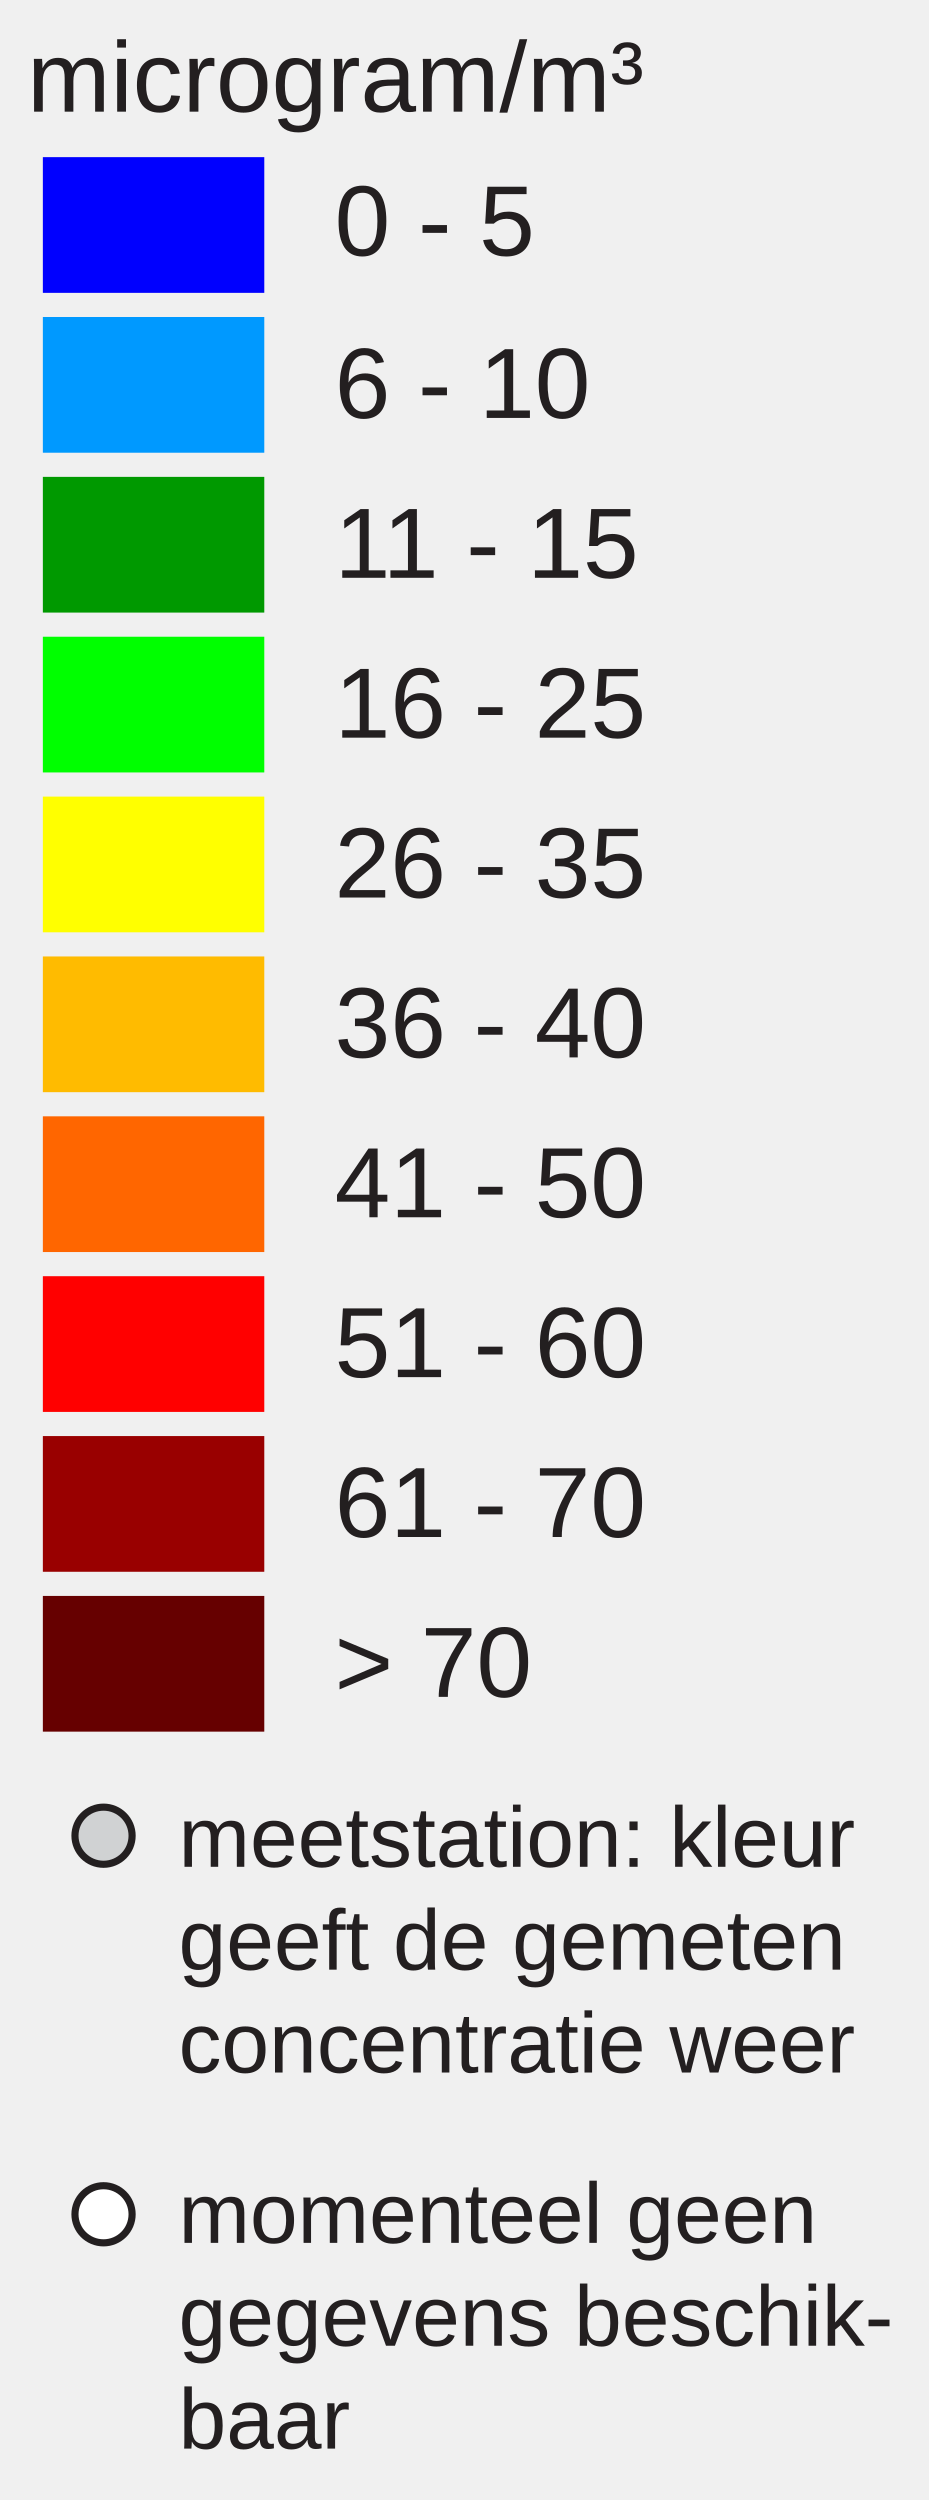
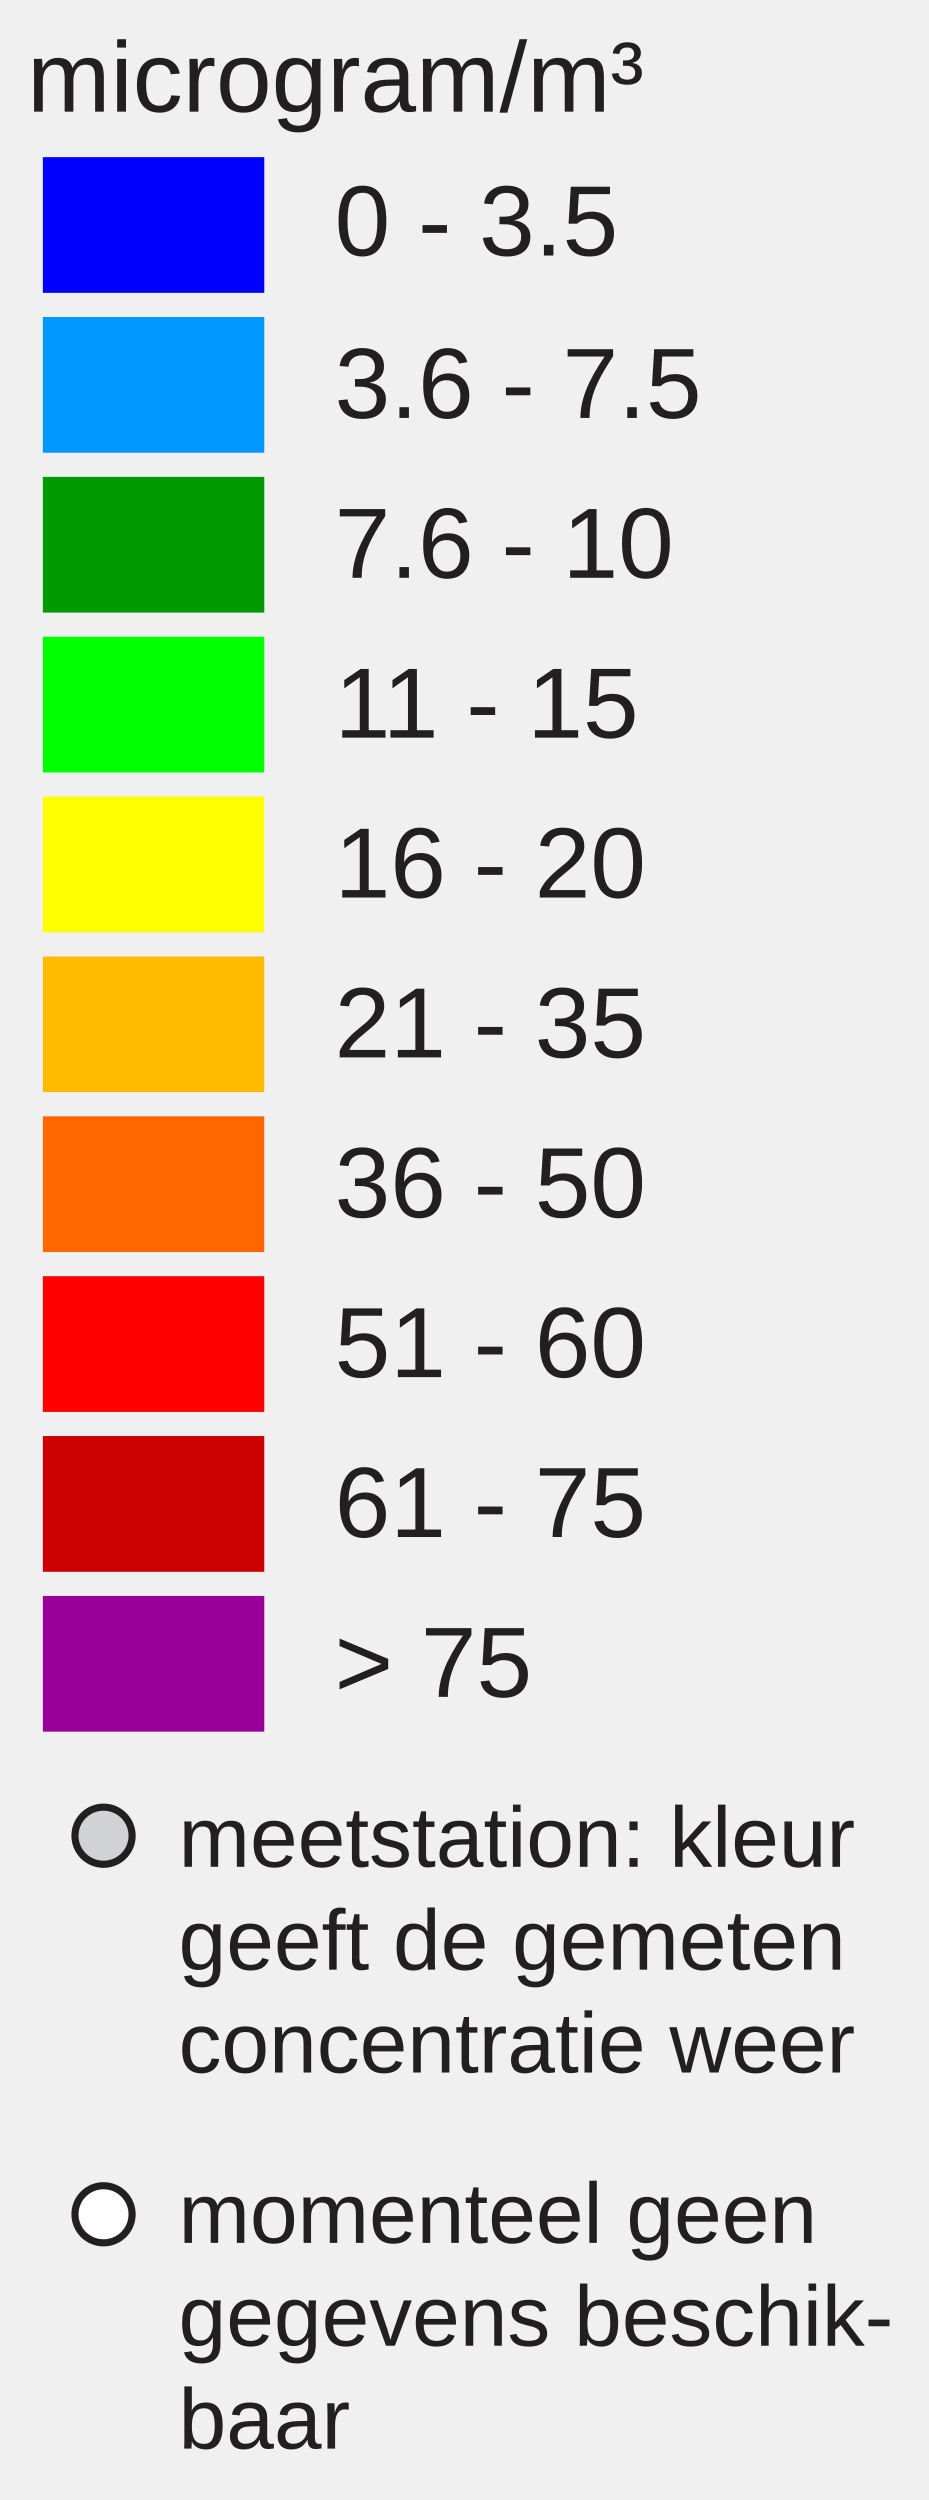
<svg xmlns="http://www.w3.org/2000/svg" version="1.1" id="Layer_1" x="0px" y="0px" width="130px" height="350px" viewBox="0 0 130 350" enable-background="new 0 0 130 350" xml:space="preserve">
  <rect x="6" y="22" fill="#0000FF" width="31" height="19" />
  <rect x="6" y="44.381" fill="#0099FF" width="31" height="19" />
  <rect x="6" y="66.762" fill="#009900" width="31" height="19" />
  <rect x="6" y="89.143" fill="#00FF00" width="31" height="19" />
  <rect x="6" y="111.524" fill="#FFFF00" width="31" height="19" />
  <rect x="6" y="133.905" fill="#FFBB00" width="31" height="19" />
  <rect x="6" y="156.286" fill="#FF6600" width="31" height="19" />
  <rect x="6" y="178.668" fill="#FF0000" width="31" height="19" />
-   <rect x="6" y="201.049" fill="#990000" width="31" height="19" />
-   <rect x="6" y="223.43" fill="#660000" width="31" height="19" />
-   <text transform="matrix(1 0 0 1 46.853 35.7705)" fill="#231F20" font-family="Arial" font-size="14">0 - 5</text>
-   <text transform="matrix(1 0 0 1 46.853 58.5112)" fill="#231F20" font-family="Arial" font-size="14">6 - 10</text>
-   <text transform="matrix(1 0 0 1 46.853 80.8926)" fill="#231F20" font-family="Arial" font-size="14">11 - 15</text>
-   <text transform="matrix(1 0 0 1 46.853 103.2734)" fill="#231F20" font-family="Arial" font-size="14">16 - 25</text>
-   <text transform="matrix(1 0 0 1 46.853 125.6548)" fill="#231F20" font-family="Arial" font-size="14">26 - 35</text>
-   <text transform="matrix(1 0 0 1 46.853 148.0352)" fill="#231F20" font-family="Arial" font-size="14">36 - 40</text>
-   <text transform="matrix(1 0 0 1 46.853 170.417)" fill="#231F20" font-family="Arial" font-size="14">41 - 50</text>
+   <rect x="6" y="201.049" fill="#CC0000" width="31" height="19" />
+   <rect x="6" y="223.43" fill="#990099" width="31" height="19" />
+   <text transform="matrix(1 0 0 1 46.853 35.7705)" fill="#231F20" font-family="Arial" font-size="14">0 - 3.5</text>
+   <text transform="matrix(1 0 0 1 46.853 58.5112)" fill="#231F20" font-family="Arial" font-size="14">3.6 - 7.5</text>
+   <text transform="matrix(1 0 0 1 46.853 80.8926)" fill="#231F20" font-family="Arial" font-size="14">7.6 - 10</text>
+   <text transform="matrix(1 0 0 1 46.853 103.2734)" fill="#231F20" font-family="Arial" font-size="14">11 - 15</text>
+   <text transform="matrix(1 0 0 1 46.853 125.6548)" fill="#231F20" font-family="Arial" font-size="14">16 - 20</text>
+   <text transform="matrix(1 0 0 1 46.853 148.0352)" fill="#231F20" font-family="Arial" font-size="14">21 - 35</text>
+   <text transform="matrix(1 0 0 1 46.853 170.417)" fill="#231F20" font-family="Arial" font-size="14">36 - 50</text>
  <text transform="matrix(1 0 0 1 46.853 192.7988)" fill="#231F20" font-family="Arial" font-size="14">51 - 60</text>
-   <text transform="matrix(1 0 0 1 46.853 215.1797)" fill="#231F20" font-family="Arial" font-size="14">61 - 70</text>
-   <text transform="matrix(1 0 0 1 46.853 237.5605)" fill="#231F20" font-family="Arial" font-size="14">&gt; 70</text>
+   <text transform="matrix(1 0 0 1 46.853 215.1797)" fill="#231F20" font-family="Arial" font-size="14">61 - 75</text>
+   <text transform="matrix(1 0 0 1 46.853 237.5605)" fill="#231F20" font-family="Arial" font-size="14">&gt; 75</text>
  <text font-size="14" font-family="Arial" transform="translate(3.8027 15.631)" fill="#231F20">microgram/m³</text>
  <circle fill="#D0D2D3" stroke="#231F20" stroke-miterlimit="10" cx="14.495" cy="257" r="4" />
  <circle fill="#FFFFFF" stroke="#231F20" stroke-miterlimit="10" cx="14.495" cy="310" r="4" />
  <text font-size="12" font-family="Arial" transform="translate(25 261.35)" fill="#231F20">meetstation: kleur</text>
  <text font-size="12" font-family="Arial" transform="translate(25 275.75)" fill="#231F20">geeft de gemeten</text>
  <text font-size="12" font-family="Arial" transform="translate(25 290.15)" fill="#231F20">concentratie weer</text>
  <text font-size="12" font-family="Arial" transform="translate(25 314)" fill="#231F20">momenteel geen</text>
  <text font-size="12" font-family="Arial" transform="translate(25 328.4)" fill="#231F20">gegevens beschik-</text>
  <text font-size="12" font-family="Arial" transform="translate(25 342.8)" fill="#231F20">baar</text>
</svg>
